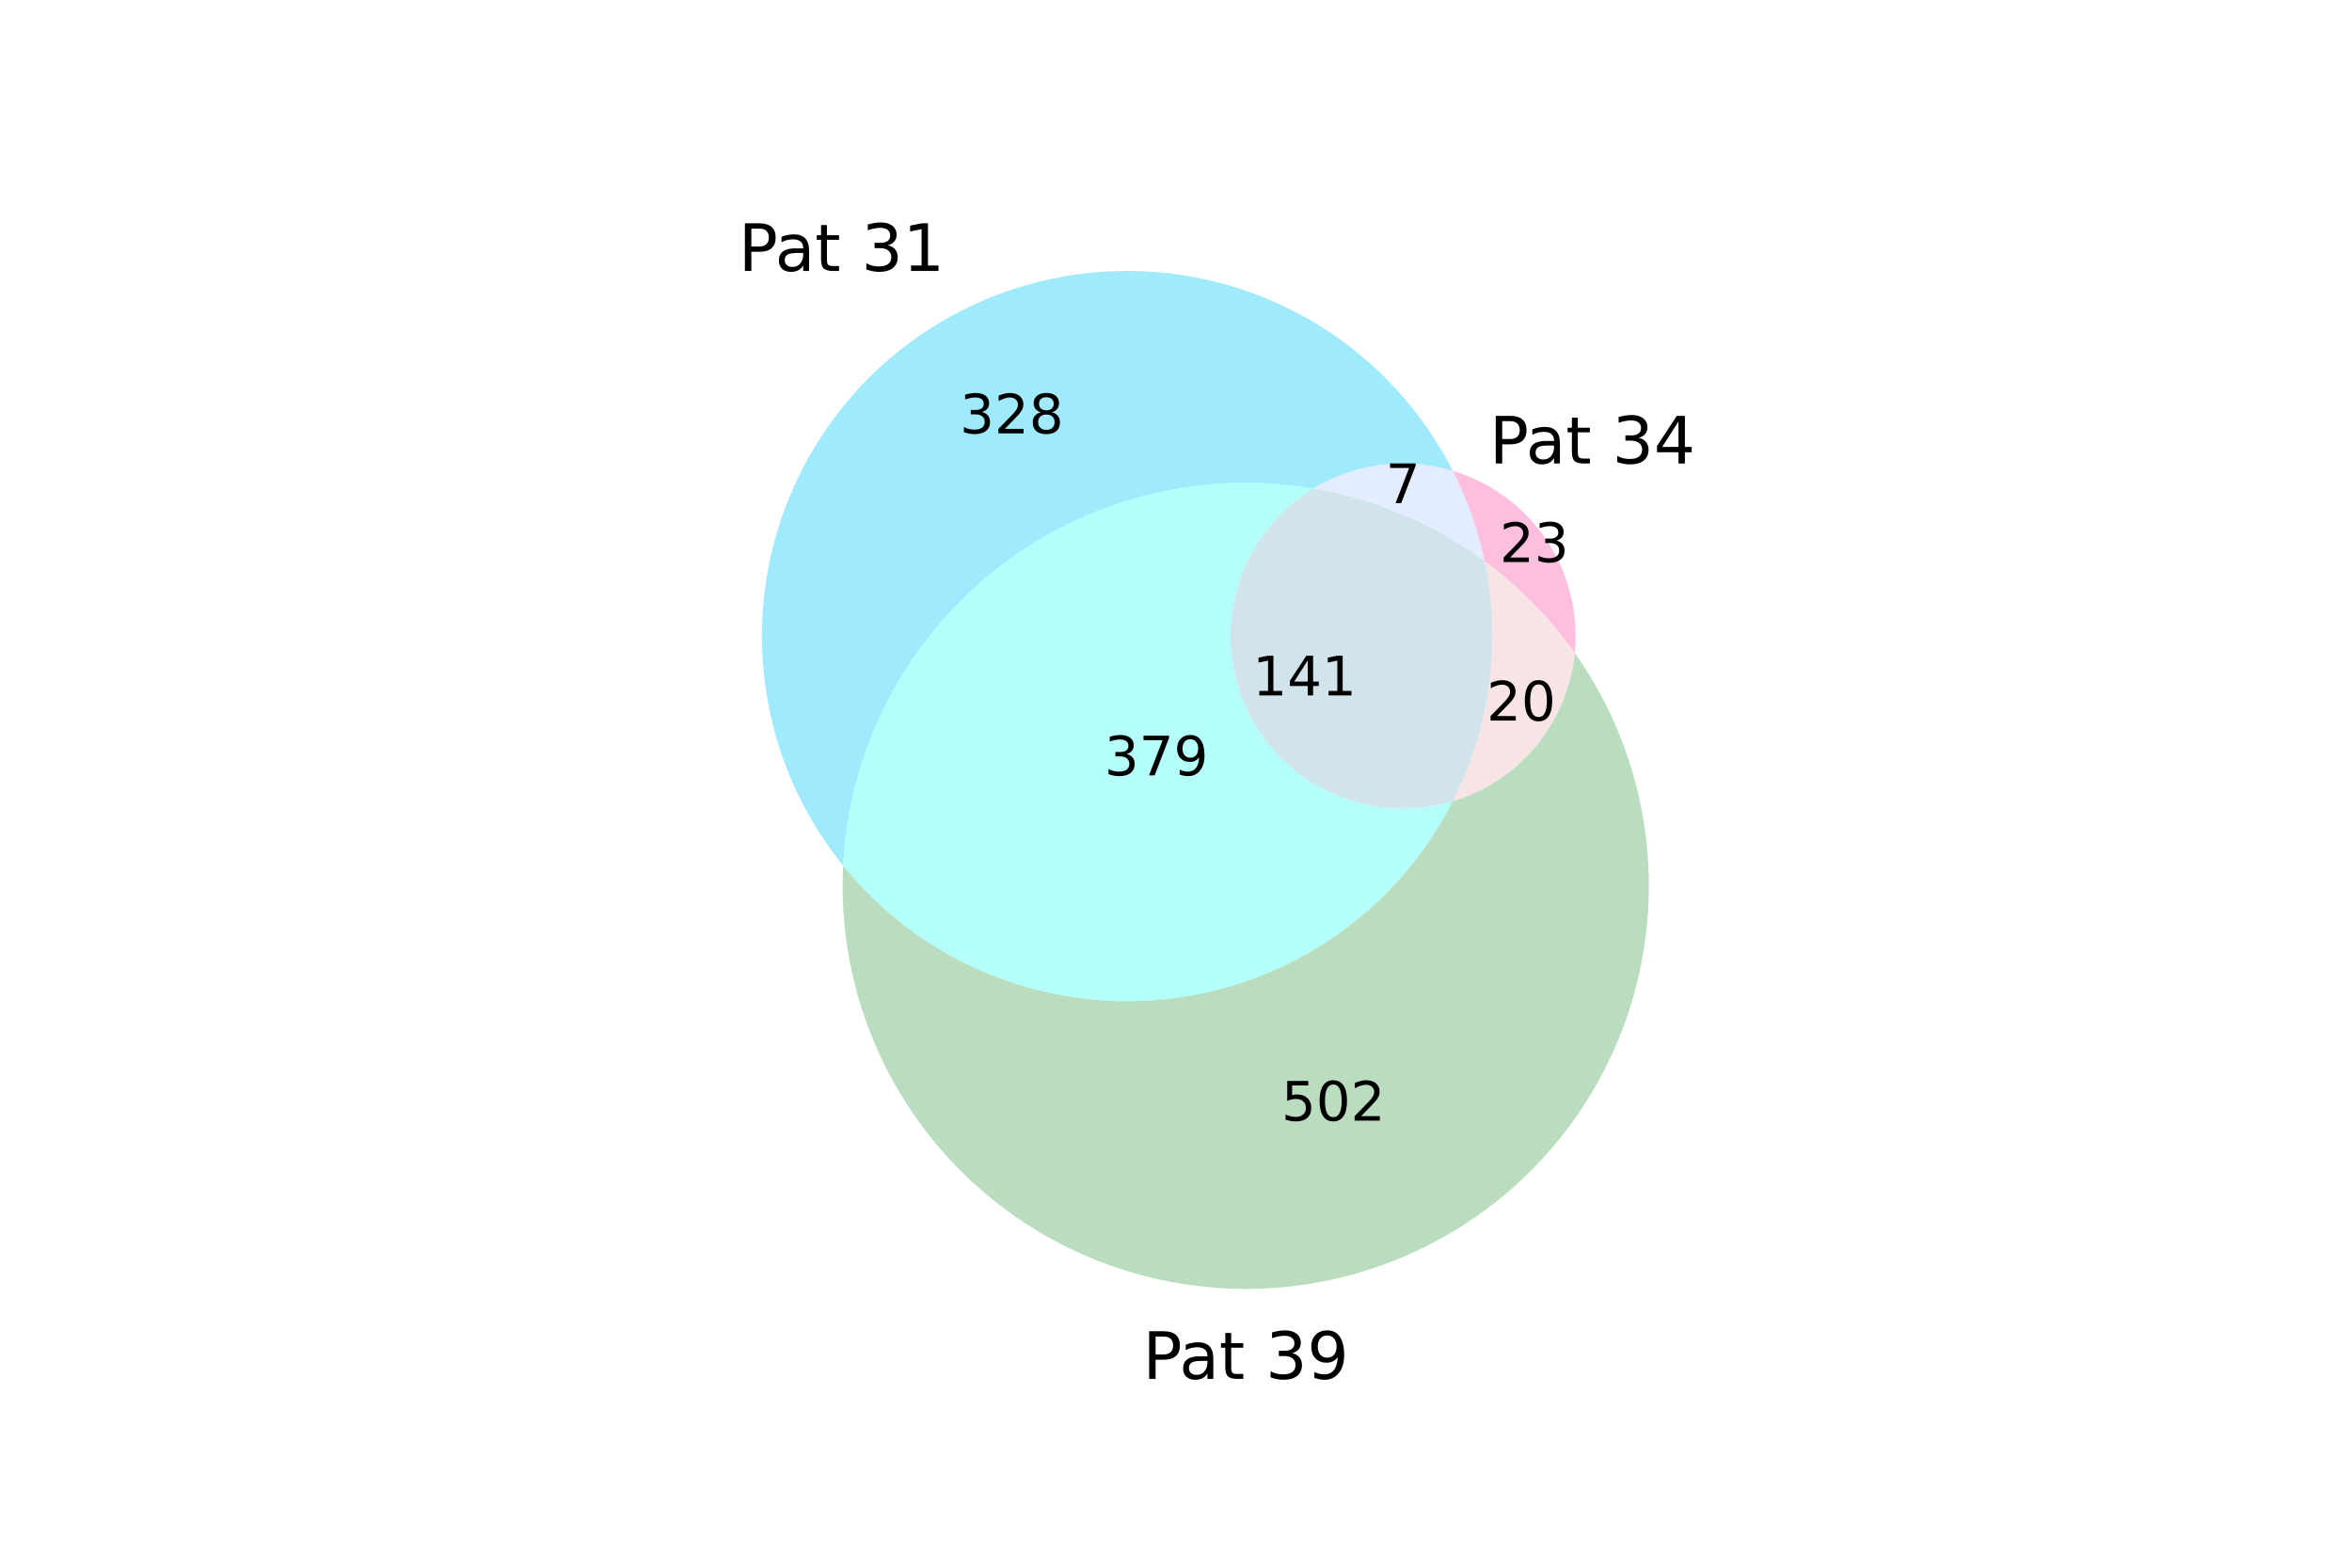
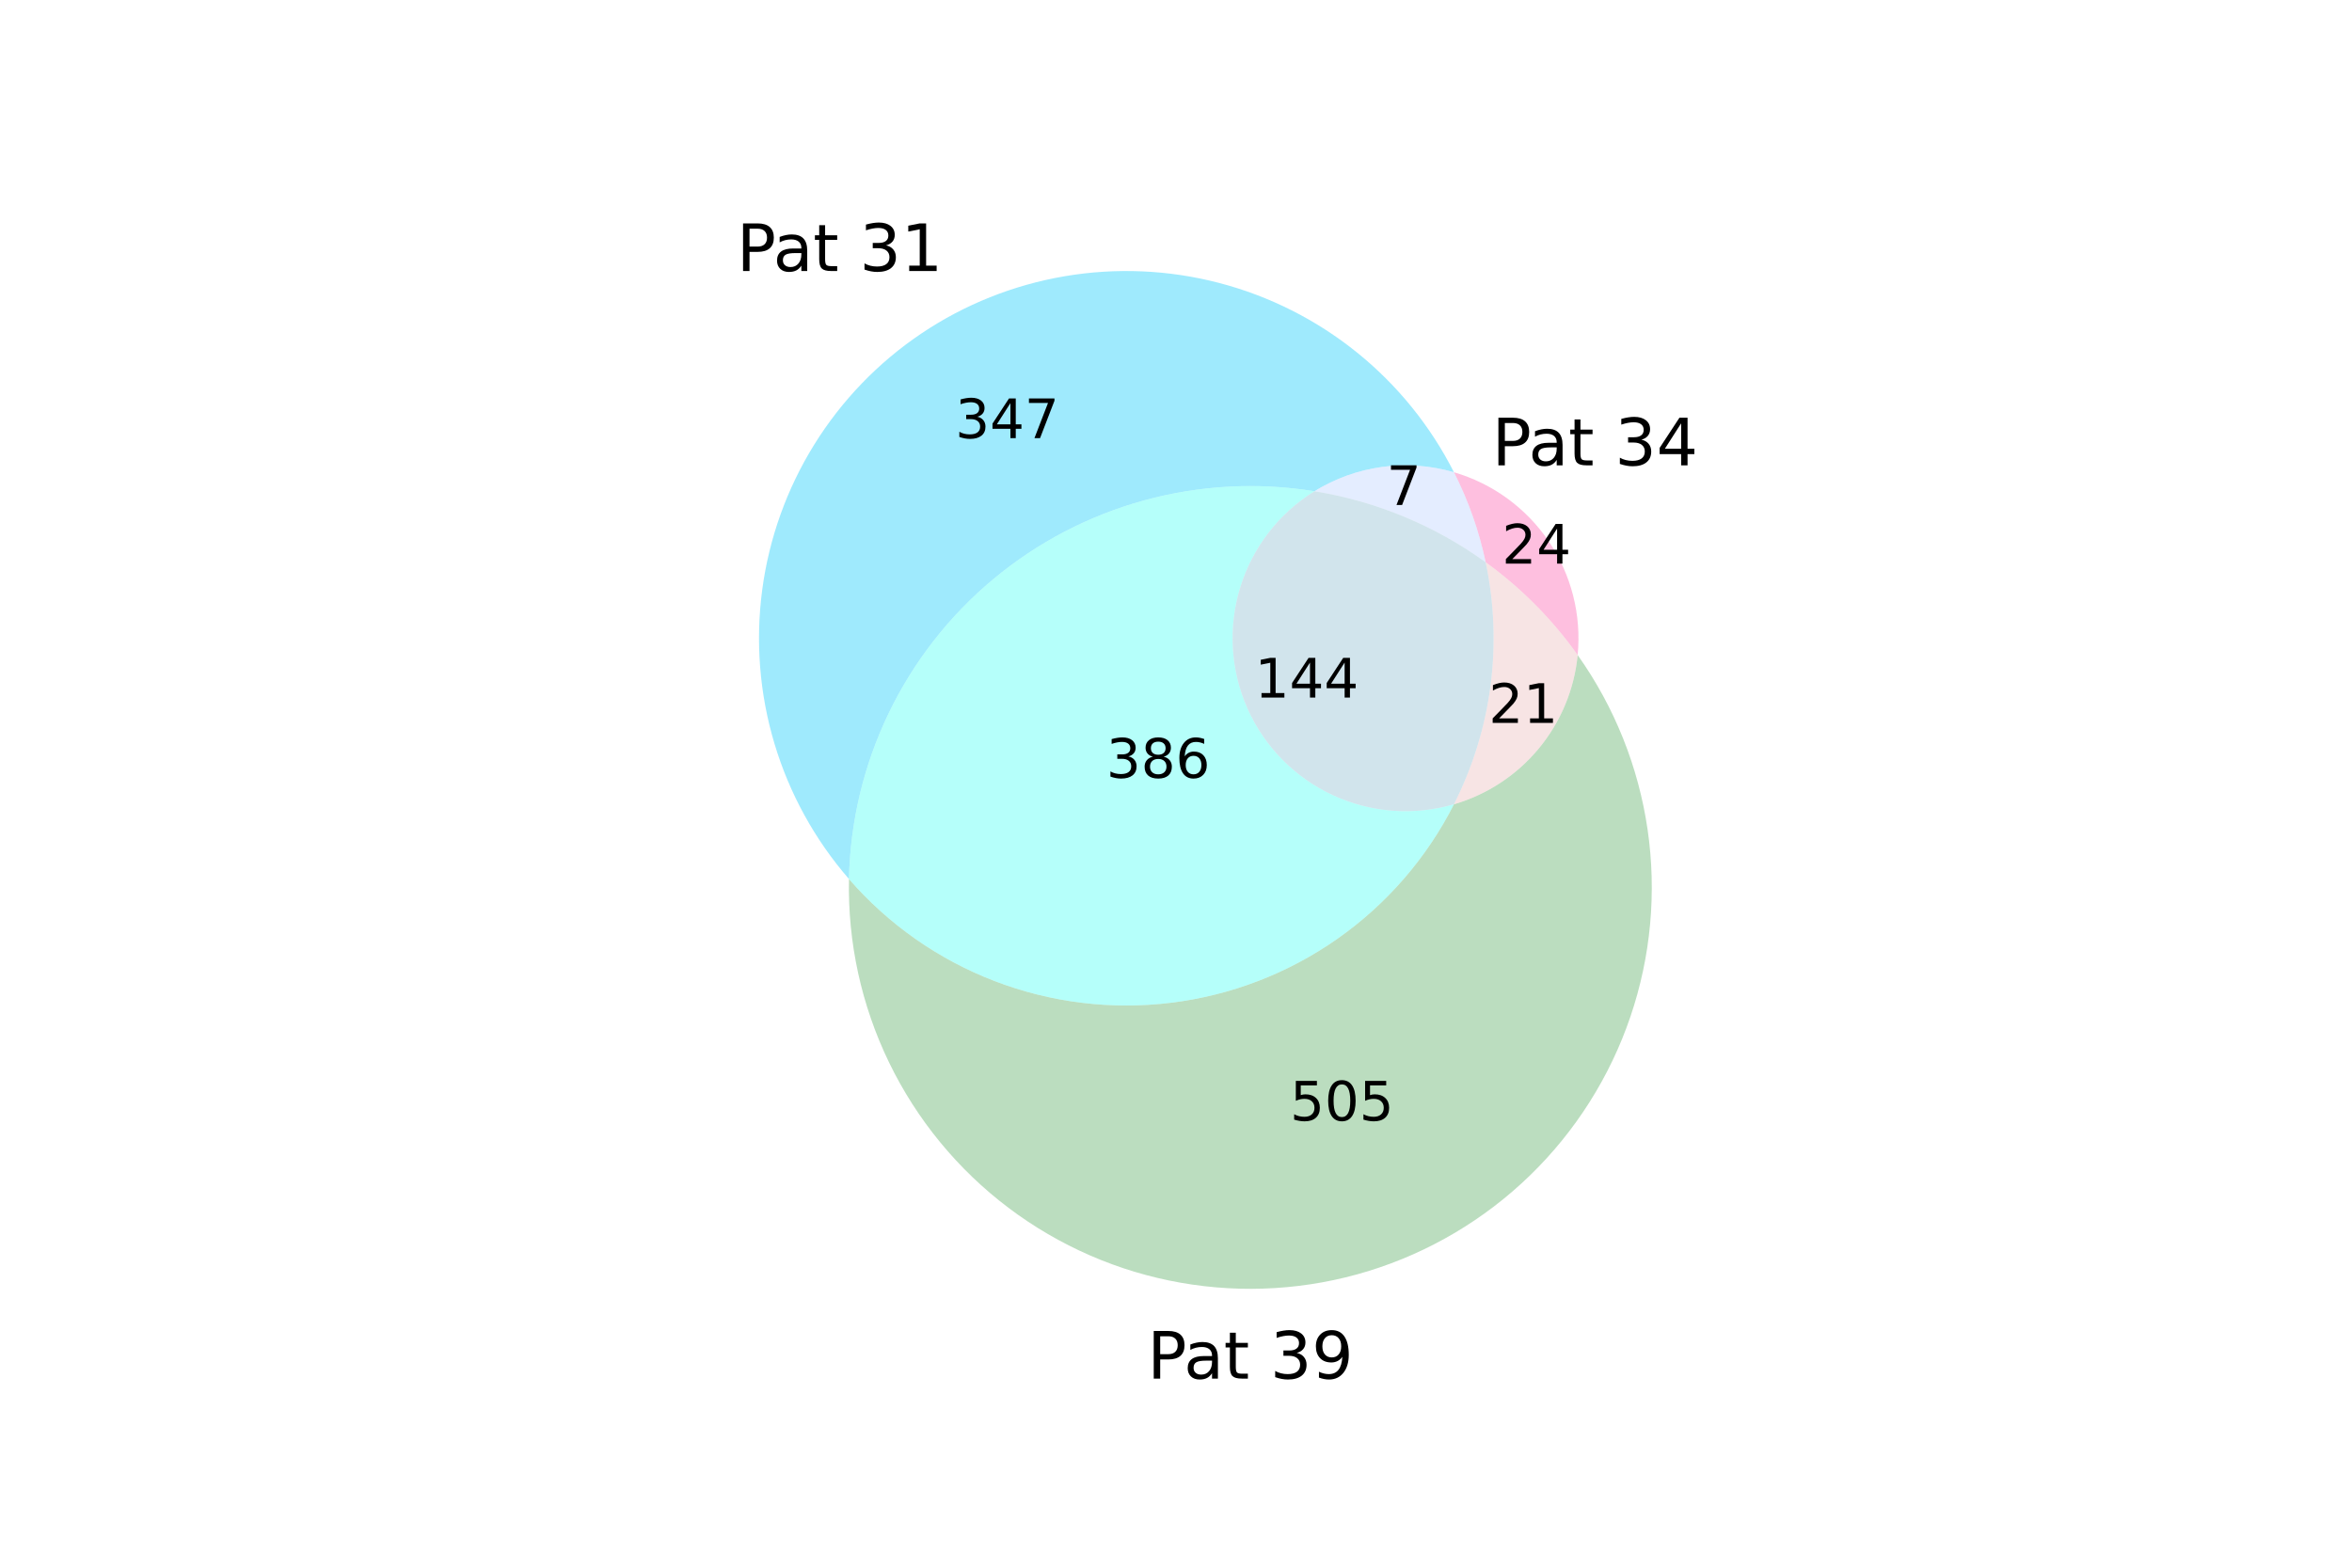
<svg xmlns="http://www.w3.org/2000/svg" xmlns:xlink="http://www.w3.org/1999/xlink" height="288pt" version="1.1" viewBox="0 0 432 288" width="432pt">
  <defs>
    <style type="text/css">
*{stroke-linecap:butt;stroke-linejoin:round;}
  </style>
  </defs>
  <g id="figure_1">
    <g id="patch_1">
      <path d="M 0 288  L 432 288  L 432 0  L 0 0  z " style="fill:none;" />
    </g>
    <g id="axes_1">
      <g id="patch_2">
-         <path clip-path="url(#p5718e3b559)" d="M 266.827 86.487  C 262.572 78.103 256.601 70.708 249.303 64.781  C 242.005 58.854 233.542 54.527 224.464 52.082  C 215.387 49.636 205.895 49.127 196.608 50.586  C 187.32 52.045 178.442 55.44 170.552 60.551  C 162.661 65.663 155.933 72.376 150.804 80.255  C 145.675 88.135 142.259 97.005 140.779 106.289  C 139.299 115.573 139.788 125.066 142.213 134.149  C 144.638 143.232 148.946 151.705 154.856 159.016  C 155.383 148.566 158.118 138.346 162.881 129.03  C 167.644 119.714 174.328 111.513 182.491 104.968  C 190.654 98.424 200.113 93.683 210.241 91.059  C 220.37 88.435 230.94 87.988 241.254 89.746  C 245.051 87.442 249.289 85.961 253.695 85.4  C 258.1 84.838 262.574 85.208 266.827 86.487  " style="fill:#10cafa;opacity:0.4;" />
+         <path clip-path="url(#pc0e4d78ab0)" d="M 267.052 86.758  C 262.732 78.232 256.648 70.721 249.206 64.724  C 241.764 58.727 233.131 54.379 223.882 51.969  C 214.633 49.559 204.976 49.143 195.554 50.746  C 186.131 52.35 177.156 55.938 169.225 61.272  C 161.294 66.606 154.586 73.565 149.547 81.687  C 144.508 89.809 141.252 98.91 139.995 108.385  C 138.739 117.86 139.51 127.495 142.258 136.649  C 145.005 145.804 149.667 154.271 155.934 161.487  C 156.155 150.941 158.637 140.563 163.212 131.058  C 167.787 121.552 174.348 113.138 182.453 106.385  C 190.557 99.633 200.017 94.697 210.192 91.913  C 220.367 89.128 231.022 88.559 241.435 90.245  C 245.222 87.9 249.46 86.378 253.873 85.778  C 258.286 85.177 262.777 85.511 267.052 86.758  " style="fill:#10cafa;opacity:0.4;" />
      </g>
      <g id="patch_3">
-         <path clip-path="url(#p5718e3b559)" d="M 266.827 86.487  C 268.158 89.109 269.315 91.815 270.291 94.589  C 271.267 97.363 272.059 100.198 272.663 103.075  C 275.858 105.423 278.858 108.024 281.637 110.852  C 284.415 113.681 286.961 116.728 289.252 119.964  C 289.974 112.651 288.132 105.31 284.042 99.205  C 279.953 93.099 273.865 88.602 266.827 86.487  " style="fill:#fc60ae;opacity:0.4;" />
+         <path clip-path="url(#pc0e4d78ab0)" d="M 267.052 86.758  C 268.378 89.373 269.531 92.072 270.505 94.837  C 271.479 97.602 272.272 100.427 272.879 103.296  C 276.136 105.652 279.195 108.271 282.025 111.127  C 284.855 113.982 287.446 117.064 289.774 120.342  C 290.493 112.975 288.616 105.584 284.468 99.453  C 280.321 93.323 274.158 88.831 267.052 86.758  " style="fill:#fc60ae;opacity:0.4;" />
      </g>
      <g id="patch_4">
-         <path clip-path="url(#p5718e3b559)" d="M 266.827 86.487  C 262.574 85.208 258.1 84.838 253.695 85.4  C 249.289 85.961 245.051 87.442 241.254 89.746  C 246.917 90.712 252.449 92.333 257.737 94.577  C 263.025 96.821 268.034 99.673 272.663 103.075  C 272.059 100.198 271.267 97.363 270.291 94.589  C 269.315 91.815 268.158 89.109 266.827 86.487  " style="fill:#bcd1ff;opacity:0.4;" />
+         <path clip-path="url(#pc0e4d78ab0)" d="M 267.052 86.758  C 262.777 85.511 258.286 85.177 253.873 85.778  C 249.46 86.378 245.222 87.9 241.435 90.245  C 247.094 91.161 252.626 92.733 257.92 94.931  C 263.215 97.128 268.235 99.935 272.879 103.296  C 272.272 100.427 271.479 97.602 270.505 94.837  C 269.531 92.072 268.378 89.373 267.052 86.758  " style="fill:#bcd1ff;opacity:0.4;" />
      </g>
      <g id="patch_5">
-         <path clip-path="url(#p5718e3b559)" d="M 154.856 159.016  C 154.263 170.804 156.496 182.566 161.37 193.316  C 166.244 204.066 173.618 213.496 182.876 220.818  C 192.134 228.14 203.01 233.144 214.594 235.41  C 226.177 237.676 238.137 237.14 249.471 233.846  C 260.806 230.552 271.19 224.596 279.756 216.475  C 288.321 208.354 294.822 198.302 298.715 187.158  C 302.607 176.015 303.779 164.101 302.133 152.413  C 300.487 140.725 296.07 129.599 289.252 119.964  C 288.634 126.215 286.172 132.144 282.18 136.994  C 278.188 141.844 272.843 145.4 266.827 147.208  C 261.762 157.188 254.278 165.742 245.06 172.09  C 235.843 178.438 225.182 182.378 214.052 183.552  C 202.922 184.726 191.673 183.095 181.335 178.81  C 170.996 174.525 161.892 167.719 154.856 159.016  " style="fill:#55ab5f;opacity:0.4;" />
+         <path clip-path="url(#pc0e4d78ab0)" d="M 155.934 161.487  C 155.689 173.152 158.217 184.71 163.308 195.208  C 168.399 205.706 175.909 214.848 185.221 221.878  C 194.532 228.909 205.38 233.631 216.87 235.653  C 228.361 237.676 240.169 236.943 251.322 233.515  C 262.474 230.086 272.655 224.059 281.025 215.931  C 289.395 207.802 295.717 197.802 299.47 186.755  C 303.224 175.708 304.302 163.926 302.617 152.381  C 300.931 140.836 296.529 129.855 289.774 120.342  C 289.157 126.656 286.663 132.644 282.614 137.528  C 278.564 142.413 273.143 145.974 267.052 147.751  C 262.053 157.616 254.704 166.102 245.654 172.46  C 236.603 178.817 226.127 182.852 215.151 184.209  C 204.175 185.566 193.032 184.203 182.706 180.241  C 172.38 176.279 163.185 169.838 155.934 161.487  " style="fill:#55ab5f;opacity:0.4;" />
      </g>
      <g id="patch_6">
-         <path clip-path="url(#p5718e3b559)" d="M 154.856 159.016  C 161.892 167.719 170.996 174.525 181.335 178.81  C 191.673 183.095 202.922 184.726 214.052 183.552  C 225.182 182.378 235.843 178.438 245.06 172.09  C 254.278 165.742 261.762 157.188 266.827 147.208  C 259.442 149.428 251.495 148.878 244.485 145.663  C 237.476 142.448 231.875 136.783 228.739 129.737  C 225.604 122.692 225.144 114.739 227.447 107.379  C 229.751 100.019 234.662 93.747 241.254 89.746  C 230.94 87.988 220.37 88.435 210.241 91.059  C 200.113 93.683 190.654 98.424 182.491 104.968  C 174.328 111.513 167.644 119.714 162.881 129.03  C 158.118 138.346 155.383 148.566 154.856 159.016  " style="fill:#47fff2;opacity:0.4;" />
+         <path clip-path="url(#pc0e4d78ab0)" d="M 155.934 161.487  C 163.185 169.838 172.38 176.279 182.706 180.241  C 193.032 184.203 204.175 185.566 215.151 184.209  C 226.127 182.852 236.603 178.817 245.654 172.46  C 254.704 166.102 262.053 157.616 267.052 147.751  C 259.679 149.901 251.77 149.306 244.801 146.077  C 237.832 142.847 232.265 137.197 229.139 130.181  C 226.014 123.165 225.537 115.248 227.797 107.907  C 230.057 100.566 234.905 94.288 241.435 90.245  C 231.022 88.559 220.367 89.128 210.192 91.913  C 200.017 94.697 190.557 99.633 182.453 106.385  C 174.348 113.138 167.787 121.552 163.212 131.058  C 158.637 140.563 156.155 150.941 155.934 161.487  " style="fill:#47fff2;opacity:0.4;" />
      </g>
      <g id="patch_7">
-         <path clip-path="url(#p5718e3b559)" d="M 272.663 103.075  C 274.22 110.495 274.507 118.125 273.513 125.64  C 272.52 133.155 270.259 140.448 266.827 147.208  C 272.843 145.4 278.188 141.844 282.18 136.994  C 286.172 132.144 288.634 126.215 289.252 119.964  C 286.961 116.728 284.415 113.681 281.637 110.852  C 278.858 108.024 275.858 105.423 272.663 103.075  " style="fill:#ecbbbc;opacity:0.4;" />
+         <path clip-path="url(#pc0e4d78ab0)" d="M 272.879 103.296  C 274.459 110.766 274.759 118.45 273.767 126.021  C 272.774 133.592 270.504 140.94 267.052 147.751  C 273.143 145.974 278.564 142.413 282.614 137.528  C 286.663 132.644 289.157 126.656 289.774 120.342  C 287.446 117.064 284.855 113.982 282.025 111.127  C 279.195 108.271 276.136 105.652 272.879 103.296  " style="fill:#ecbbbc;opacity:0.4;" />
      </g>
      <g id="patch_8">
-         <path clip-path="url(#p5718e3b559)" d="M 241.254 89.746  C 234.662 93.747 229.751 100.019 227.447 107.379  C 225.144 114.739 225.604 122.692 228.739 129.737  C 231.875 136.783 237.476 142.448 244.485 145.663  C 251.495 148.878 259.442 149.428 266.827 147.208  C 270.259 140.448 272.52 133.155 273.513 125.64  C 274.507 118.125 274.22 110.495 272.663 103.075  C 268.034 99.673 263.025 96.821 257.737 94.577  C 252.449 92.333 246.917 90.712 241.254 89.746  " style="fill:#8dbcd0;opacity:0.4;" />
+         <path clip-path="url(#pc0e4d78ab0)" d="M 241.435 90.245  C 234.905 94.288 230.057 100.566 227.797 107.907  C 225.537 115.248 226.014 123.165 229.139 130.181  C 232.265 137.197 237.832 142.847 244.801 146.077  C 251.77 149.306 259.679 149.901 267.052 147.751  C 270.504 140.94 272.774 133.592 273.767 126.021  C 274.759 118.45 274.459 110.766 272.879 103.296  C 268.235 99.935 263.215 97.128 257.92 94.931  C 252.626 92.733 247.094 91.161 241.435 90.245  " style="fill:#8dbcd0;opacity:0.4;" />
      </g>
      <g id="text_1">
        <defs>
          <path d="M 40.578 39.312  Q 47.656 37.797 51.625 33  Q 55.609 28.219 55.609 21.188  Q 55.609 10.406 48.188 4.484  Q 40.766 -1.422 27.094 -1.422  Q 22.516 -1.422 17.656 -0.516  Q 12.797 0.391 7.625 2.203  L 7.625 11.719  Q 11.719 9.328 16.594 8.109  Q 21.484 6.891 26.812 6.891  Q 36.078 6.891 40.938 10.547  Q 45.797 14.203 45.797 21.188  Q 45.797 27.641 41.281 31.266  Q 36.766 34.906 28.719 34.906  L 20.219 34.906  L 20.219 43.016  L 29.109 43.016  Q 36.375 43.016 40.234 45.922  Q 44.094 48.828 44.094 54.297  Q 44.094 59.906 40.109 62.906  Q 36.141 65.922 28.719 65.922  Q 24.656 65.922 20.016 65.031  Q 15.375 64.156 9.812 62.312  L 9.812 71.094  Q 15.438 72.656 20.344 73.438  Q 25.25 74.219 29.594 74.219  Q 40.828 74.219 47.359 69.109  Q 53.906 64.016 53.906 55.328  Q 53.906 49.266 50.438 45.094  Q 46.969 40.922 40.578 39.312  z " id="DejaVuSans-51" />
-           <path d="M 19.188 8.297  L 53.609 8.297  L 53.609 0  L 7.328 0  L 7.328 8.297  Q 12.938 14.109 22.625 23.891  Q 32.328 33.688 34.812 36.531  Q 39.547 41.844 41.422 45.531  Q 43.312 49.219 43.312 52.781  Q 43.312 58.594 39.234 62.25  Q 35.156 65.922 28.609 65.922  Q 23.969 65.922 18.812 64.312  Q 13.672 62.703 7.812 59.422  L 7.812 69.391  Q 13.766 71.781 18.938 73  Q 24.125 74.219 28.422 74.219  Q 39.75 74.219 46.484 68.547  Q 53.219 62.891 53.219 53.422  Q 53.219 48.922 51.531 44.891  Q 49.859 40.875 45.406 35.406  Q 44.188 33.984 37.641 27.219  Q 31.109 20.453 19.188 8.297  z " id="DejaVuSans-50" />
-           <path d="M 31.781 34.625  Q 24.75 34.625 20.719 30.859  Q 16.703 27.094 16.703 20.516  Q 16.703 13.922 20.719 10.156  Q 24.75 6.391 31.781 6.391  Q 38.812 6.391 42.859 10.172  Q 46.922 13.969 46.922 20.516  Q 46.922 27.094 42.891 30.859  Q 38.875 34.625 31.781 34.625  z M 21.922 38.812  Q 15.578 40.375 12.031 44.719  Q 8.5 49.078 8.5 55.328  Q 8.5 64.062 14.719 69.141  Q 20.953 74.219 31.781 74.219  Q 42.672 74.219 48.875 69.141  Q 55.078 64.062 55.078 55.328  Q 55.078 49.078 51.531 44.719  Q 48 40.375 41.703 38.812  Q 48.828 37.156 52.797 32.312  Q 56.781 27.484 56.781 20.516  Q 56.781 9.906 50.312 4.234  Q 43.844 -1.422 31.781 -1.422  Q 19.734 -1.422 13.25 4.234  Q 6.781 9.906 6.781 20.516  Q 6.781 27.484 10.781 32.312  Q 14.797 37.156 21.922 38.812  z M 18.312 54.391  Q 18.312 48.734 21.844 45.562  Q 25.391 42.391 31.781 42.391  Q 38.141 42.391 41.719 45.562  Q 45.312 48.734 45.312 54.391  Q 45.312 60.062 41.719 63.234  Q 38.141 66.406 31.781 66.406  Q 25.391 66.406 21.844 63.234  Q 18.312 60.062 18.312 54.391  z " id="DejaVuSans-56" />
+           <path d="M 37.797 64.312  L 12.891 25.391  L 37.797 25.391  z M 35.203 72.906  L 47.609 72.906  L 47.609 25.391  L 58.016 25.391  L 58.016 17.188  L 47.609 17.188  L 47.609 0  L 37.797 0  L 37.797 17.188  L 4.891 17.188  L 4.891 26.703  z " id="DejaVuSans-52" />
+           <path d="M 8.203 72.906  L 55.078 72.906  L 55.078 68.703  L 28.609 0  L 18.312 0  L 43.219 64.594  L 8.203 64.594  z " id="DejaVuSans-55" />
        </defs>
-         <g transform="translate(176.2835 79.61504)scale(0.1 -0.1)">
+         <g transform="translate(175.4446 80.48974)scale(0.1 -0.1)">
          <use xlink:href="#DejaVuSans-51" />
-           <use x="63.623" xlink:href="#DejaVuSans-50" />
-           <use x="127.246" xlink:href="#DejaVuSans-56" />
+           <use x="63.623" xlink:href="#DejaVuSans-52" />
+           <use x="127.246" xlink:href="#DejaVuSans-55" />
        </g>
      </g>
      <g id="text_2">
-         <g transform="translate(275.4424 103.252)scale(0.1 -0.1)">
+         <defs>
+           <path d="M 19.188 8.297  L 53.609 8.297  L 53.609 0  L 7.328 0  L 7.328 8.297  Q 12.938 14.109 22.625 23.891  Q 32.328 33.688 34.812 36.531  Q 39.547 41.844 41.422 45.531  Q 43.312 49.219 43.312 52.781  Q 43.312 58.594 39.234 62.25  Q 35.156 65.922 28.609 65.922  Q 23.969 65.922 18.812 64.312  Q 13.672 62.703 7.812 59.422  L 7.812 69.391  Q 13.766 71.781 18.938 73  Q 24.125 74.219 28.422 74.219  Q 39.75 74.219 46.484 68.547  Q 53.219 62.891 53.219 53.422  Q 53.219 48.922 51.531 44.891  Q 49.859 40.875 45.406 35.406  Q 44.188 33.984 37.641 27.219  Q 31.109 20.453 19.188 8.297  z " id="DejaVuSans-50" />
+         </defs>
+         <g transform="translate(275.8551 103.5379)scale(0.1 -0.1)">
          <use xlink:href="#DejaVuSans-50" />
-           <use x="63.623" xlink:href="#DejaVuSans-51" />
+           <use x="63.623" xlink:href="#DejaVuSans-52" />
        </g>
      </g>
      <g id="text_3">
-         <defs>
-           <path d="M 8.203 72.906  L 55.078 72.906  L 55.078 68.703  L 28.609 0  L 18.312 0  L 43.219 64.594  L 8.203 64.594  z " id="DejaVuSans-55" />
-         </defs>
-         <g transform="translate(254.5018 92.42846)scale(0.1 -0.1)">
+         <g transform="translate(254.6674 92.77138)scale(0.1 -0.1)">
          <use xlink:href="#DejaVuSans-55" />
        </g>
      </g>
      <g id="text_4">
        <defs>
          <path d="M 10.797 72.906  L 49.516 72.906  L 49.516 64.594  L 19.828 64.594  L 19.828 46.734  Q 21.969 47.469 24.109 47.828  Q 26.266 48.188 28.422 48.188  Q 40.625 48.188 47.75 41.5  Q 54.891 34.812 54.891 23.391  Q 54.891 11.625 47.562 5.094  Q 40.234 -1.422 26.906 -1.422  Q 22.312 -1.422 17.547 -0.641  Q 12.797 0.141 7.719 1.703  L 7.719 11.625  Q 12.109 9.234 16.797 8.062  Q 21.484 6.891 26.703 6.891  Q 35.156 6.891 40.078 11.328  Q 45.016 15.766 45.016 23.391  Q 45.016 31 40.078 35.438  Q 35.156 39.891 26.703 39.891  Q 22.75 39.891 18.812 39.016  Q 14.891 38.141 10.797 36.281  z " id="DejaVuSans-53" />
          <path d="M 31.781 66.406  Q 24.172 66.406 20.328 58.906  Q 16.5 51.422 16.5 36.375  Q 16.5 21.391 20.328 13.891  Q 24.172 6.391 31.781 6.391  Q 39.453 6.391 43.281 13.891  Q 47.125 21.391 47.125 36.375  Q 47.125 51.422 43.281 58.906  Q 39.453 66.406 31.781 66.406  z M 31.781 74.219  Q 44.047 74.219 50.516 64.516  Q 56.984 54.828 56.984 36.375  Q 56.984 17.969 50.516 8.266  Q 44.047 -1.422 31.781 -1.422  Q 19.531 -1.422 13.062 8.266  Q 6.594 17.969 6.594 36.375  Q 6.594 54.828 13.062 64.516  Q 19.531 74.219 31.781 74.219  z " id="DejaVuSans-48" />
        </defs>
-         <g transform="translate(235.3508 205.8744)scale(0.1 -0.1)">
+         <g transform="translate(236.9308 205.8569)scale(0.1 -0.1)">
          <use xlink:href="#DejaVuSans-53" />
          <use x="63.623" xlink:href="#DejaVuSans-48" />
-           <use x="127.246" xlink:href="#DejaVuSans-50" />
+           <use x="127.246" xlink:href="#DejaVuSans-53" />
        </g>
      </g>
      <g id="text_5">
        <defs>
-           <path d="M 10.984 1.516  L 10.984 10.5  Q 14.703 8.734 18.5 7.812  Q 22.312 6.891 25.984 6.891  Q 35.75 6.891 40.891 13.453  Q 46.047 20.016 46.781 33.406  Q 43.953 29.203 39.594 26.953  Q 35.25 24.703 29.984 24.703  Q 19.047 24.703 12.672 31.312  Q 6.297 37.938 6.297 49.422  Q 6.297 60.641 12.938 67.422  Q 19.578 74.219 30.609 74.219  Q 43.266 74.219 49.922 64.516  Q 56.594 54.828 56.594 36.375  Q 56.594 19.141 48.406 8.859  Q 40.234 -1.422 26.422 -1.422  Q 22.703 -1.422 18.891 -0.688  Q 15.094 0.047 10.984 1.516  z M 30.609 32.422  Q 37.25 32.422 41.125 36.953  Q 45.016 41.5 45.016 49.422  Q 45.016 57.281 41.125 61.844  Q 37.25 66.406 30.609 66.406  Q 23.969 66.406 20.094 61.844  Q 16.219 57.281 16.219 49.422  Q 16.219 41.5 20.094 36.953  Q 23.969 32.422 30.609 32.422  z " id="DejaVuSans-57" />
+           <path d="M 31.781 34.625  Q 24.75 34.625 20.719 30.859  Q 16.703 27.094 16.703 20.516  Q 16.703 13.922 20.719 10.156  Q 24.75 6.391 31.781 6.391  Q 38.812 6.391 42.859 10.172  Q 46.922 13.969 46.922 20.516  Q 46.922 27.094 42.891 30.859  Q 38.875 34.625 31.781 34.625  z M 21.922 38.812  Q 15.578 40.375 12.031 44.719  Q 8.5 49.078 8.5 55.328  Q 8.5 64.062 14.719 69.141  Q 20.953 74.219 31.781 74.219  Q 42.672 74.219 48.875 69.141  Q 55.078 64.062 55.078 55.328  Q 55.078 49.078 51.531 44.719  Q 48 40.375 41.703 38.812  Q 48.828 37.156 52.797 32.312  Q 56.781 27.484 56.781 20.516  Q 56.781 9.906 50.312 4.234  Q 43.844 -1.422 31.781 -1.422  Q 19.734 -1.422 13.25 4.234  Q 6.781 9.906 6.781 20.516  Q 6.781 27.484 10.781 32.312  Q 14.797 37.156 21.922 38.812  z M 18.312 54.391  Q 18.312 48.734 21.844 45.562  Q 25.391 42.391 31.781 42.391  Q 38.141 42.391 41.719 45.562  Q 45.312 48.734 45.312 54.391  Q 45.312 60.062 41.719 63.234  Q 38.141 66.406 31.781 66.406  Q 25.391 66.406 21.844 63.234  Q 18.312 60.062 18.312 54.391  z " id="DejaVuSans-56" />
+           <path d="M 33.016 40.375  Q 26.375 40.375 22.484 35.828  Q 18.609 31.297 18.609 23.391  Q 18.609 15.531 22.484 10.953  Q 26.375 6.391 33.016 6.391  Q 39.656 6.391 43.531 10.953  Q 47.406 15.531 47.406 23.391  Q 47.406 31.297 43.531 35.828  Q 39.656 40.375 33.016 40.375  z M 52.594 71.297  L 52.594 62.312  Q 48.875 64.062 45.094 64.984  Q 41.312 65.922 37.594 65.922  Q 27.828 65.922 22.672 59.328  Q 17.531 52.734 16.797 39.406  Q 19.672 43.656 24.016 45.922  Q 28.375 48.188 33.594 48.188  Q 44.578 48.188 50.953 41.516  Q 57.328 34.859 57.328 23.391  Q 57.328 12.156 50.688 5.359  Q 44.047 -1.422 33.016 -1.422  Q 20.359 -1.422 13.672 8.266  Q 6.984 17.969 6.984 36.375  Q 6.984 53.656 15.188 63.938  Q 23.391 74.219 37.203 74.219  Q 40.922 74.219 44.703 73.484  Q 48.484 72.75 52.594 71.297  z " id="DejaVuSans-54" />
        </defs>
-         <g transform="translate(202.849 142.4453)scale(0.1 -0.1)">
+         <g transform="translate(203.1968 142.8907)scale(0.1 -0.1)">
          <use xlink:href="#DejaVuSans-51" />
-           <use x="63.623" xlink:href="#DejaVuSans-55" />
-           <use x="127.246" xlink:href="#DejaVuSans-57" />
+           <use x="63.623" xlink:href="#DejaVuSans-56" />
+           <use x="127.246" xlink:href="#DejaVuSans-54" />
        </g>
      </g>
      <g id="text_6">
-         <g transform="translate(273.0454 132.3729)scale(0.1 -0.1)">
+         <defs>
+           <path d="M 12.406 8.297  L 28.516 8.297  L 28.516 63.922  L 10.984 60.406  L 10.984 69.391  L 28.422 72.906  L 38.281 72.906  L 38.281 8.297  L 54.391 8.297  L 54.391 0  L 12.406 0  z " id="DejaVuSans-49" />
+         </defs>
+         <g transform="translate(273.4317 132.8005)scale(0.1 -0.1)">
          <use xlink:href="#DejaVuSans-50" />
-           <use x="63.623" xlink:href="#DejaVuSans-48" />
+           <use x="63.623" xlink:href="#DejaVuSans-49" />
        </g>
      </g>
      <g id="text_7">
-         <defs>
-           <path d="M 12.406 8.297  L 28.516 8.297  L 28.516 63.922  L 10.984 60.406  L 10.984 69.391  L 28.422 72.906  L 38.281 72.906  L 38.281 8.297  L 54.391 8.297  L 54.391 0  L 12.406 0  z " id="DejaVuSans-49" />
-           <path d="M 37.797 64.312  L 12.891 25.391  L 37.797 25.391  z M 35.203 72.906  L 47.609 72.906  L 47.609 25.391  L 58.016 25.391  L 58.016 17.188  L 47.609 17.188  L 47.609 0  L 37.797 0  L 37.797 17.188  L 4.891 17.188  L 4.891 26.703  z " id="DejaVuSans-52" />
-         </defs>
-         <g transform="translate(230.0587 127.7517)scale(0.1 -0.1)">
+         <g transform="translate(230.4671 128.1473)scale(0.1 -0.1)">
          <use xlink:href="#DejaVuSans-49" />
          <use x="63.623" xlink:href="#DejaVuSans-52" />
-           <use x="127.246" xlink:href="#DejaVuSans-49" />
+           <use x="127.246" xlink:href="#DejaVuSans-52" />
        </g>
      </g>
      <g id="text_8">
        <defs>
          <path d="M 19.672 64.797  L 19.672 37.406  L 32.078 37.406  Q 38.969 37.406 42.719 40.969  Q 46.484 44.531 46.484 51.125  Q 46.484 57.672 42.719 61.234  Q 38.969 64.797 32.078 64.797  z M 9.812 72.906  L 32.078 72.906  Q 44.344 72.906 50.609 67.359  Q 56.891 61.812 56.891 51.125  Q 56.891 40.328 50.609 34.812  Q 44.344 29.297 32.078 29.297  L 19.672 29.297  L 19.672 0  L 9.812 0  z " id="DejaVuSans-80" />
          <path d="M 34.281 27.484  Q 23.391 27.484 19.188 25  Q 14.984 22.516 14.984 16.5  Q 14.984 11.719 18.141 8.906  Q 21.297 6.109 26.703 6.109  Q 34.188 6.109 38.703 11.406  Q 43.219 16.703 43.219 25.484  L 43.219 27.484  z M 52.203 31.203  L 52.203 0  L 43.219 0  L 43.219 8.297  Q 40.141 3.328 35.547 0.953  Q 30.953 -1.422 24.312 -1.422  Q 15.922 -1.422 10.953 3.297  Q 6 8.016 6 15.922  Q 6 25.141 12.172 29.828  Q 18.359 34.516 30.609 34.516  L 43.219 34.516  L 43.219 35.406  Q 43.219 41.609 39.141 45  Q 35.062 48.391 27.688 48.391  Q 23 48.391 18.547 47.266  Q 14.109 46.141 10.016 43.891  L 10.016 52.203  Q 14.938 54.109 19.578 55.047  Q 24.219 56 28.609 56  Q 40.484 56 46.344 49.844  Q 52.203 43.703 52.203 31.203  z " id="DejaVuSans-97" />
          <path d="M 18.312 70.219  L 18.312 54.688  L 36.812 54.688  L 36.812 47.703  L 18.312 47.703  L 18.312 18.016  Q 18.312 11.328 20.141 9.422  Q 21.969 7.516 27.594 7.516  L 36.812 7.516  L 36.812 0  L 27.594 0  Q 17.188 0 13.234 3.875  Q 9.281 7.766 9.281 18.016  L 9.281 47.703  L 2.688 47.703  L 2.688 54.688  L 9.281 54.688  L 9.281 70.219  z " id="DejaVuSans-116" />
          <path id="DejaVuSans-32" />
        </defs>
-         <g transform="translate(135.6429 49.77294)scale(0.12 -0.12)">
+         <g transform="translate(135.3044 49.78994)scale(0.12 -0.12)">
          <use xlink:href="#DejaVuSans-80" />
          <use x="55.803" xlink:href="#DejaVuSans-97" />
          <use x="117.082" xlink:href="#DejaVuSans-116" />
          <use x="156.291" xlink:href="#DejaVuSans-32" />
          <use x="188.078" xlink:href="#DejaVuSans-51" />
          <use x="251.701" xlink:href="#DejaVuSans-49" />
        </g>
      </g>
      <g id="text_9">
-         <g transform="translate(273.5539 85.14511)scale(0.12 -0.12)">
+         <g transform="translate(274.041 85.48734)scale(0.12 -0.12)">
          <use xlink:href="#DejaVuSans-80" />
          <use x="55.803" xlink:href="#DejaVuSans-97" />
          <use x="117.082" xlink:href="#DejaVuSans-116" />
          <use x="156.291" xlink:href="#DejaVuSans-32" />
          <use x="188.078" xlink:href="#DejaVuSans-51" />
          <use x="251.701" xlink:href="#DejaVuSans-52" />
        </g>
      </g>
      <g id="text_10">
-         <g transform="translate(209.891 253.3099)scale(0.12 -0.12)">
+         <defs>
+           <path d="M 10.984 1.516  L 10.984 10.5  Q 14.703 8.734 18.5 7.812  Q 22.312 6.891 25.984 6.891  Q 35.75 6.891 40.891 13.453  Q 46.047 20.016 46.781 33.406  Q 43.953 29.203 39.594 26.953  Q 35.25 24.703 29.984 24.703  Q 19.047 24.703 12.672 31.312  Q 6.297 37.938 6.297 49.422  Q 6.297 60.641 12.938 67.422  Q 19.578 74.219 30.609 74.219  Q 43.266 74.219 49.922 64.516  Q 56.594 54.828 56.594 36.375  Q 56.594 19.141 48.406 8.859  Q 40.234 -1.422 26.422 -1.422  Q 22.703 -1.422 18.891 -0.688  Q 15.094 0.047 10.984 1.516  z M 30.609 32.422  Q 37.25 32.422 41.125 36.953  Q 45.016 41.5 45.016 49.422  Q 45.016 57.281 41.125 61.844  Q 37.25 66.406 30.609 66.406  Q 23.969 66.406 20.094 61.844  Q 16.219 57.281 16.219 49.422  Q 16.219 41.5 20.094 36.953  Q 23.969 32.422 30.609 32.422  z " id="DejaVuSans-57" />
+         </defs>
+         <g transform="translate(210.7354 253.2618)scale(0.12 -0.12)">
          <use xlink:href="#DejaVuSans-80" />
          <use x="55.803" xlink:href="#DejaVuSans-97" />
          <use x="117.082" xlink:href="#DejaVuSans-116" />
          <use x="156.291" xlink:href="#DejaVuSans-32" />
          <use x="188.078" xlink:href="#DejaVuSans-51" />
          <use x="251.701" xlink:href="#DejaVuSans-57" />
        </g>
      </g>
    </g>
  </g>
  <defs>
-     <clipPath id="p5718e3b559">
-       <rect height="217.44" width="193.34" x="124.73" y="34.56" />
+     <clipPath id="pc0e4d78ab0">
+       <rect height="217.44" width="194.44" x="124.18" y="34.56" />
    </clipPath>
  </defs>
</svg>
